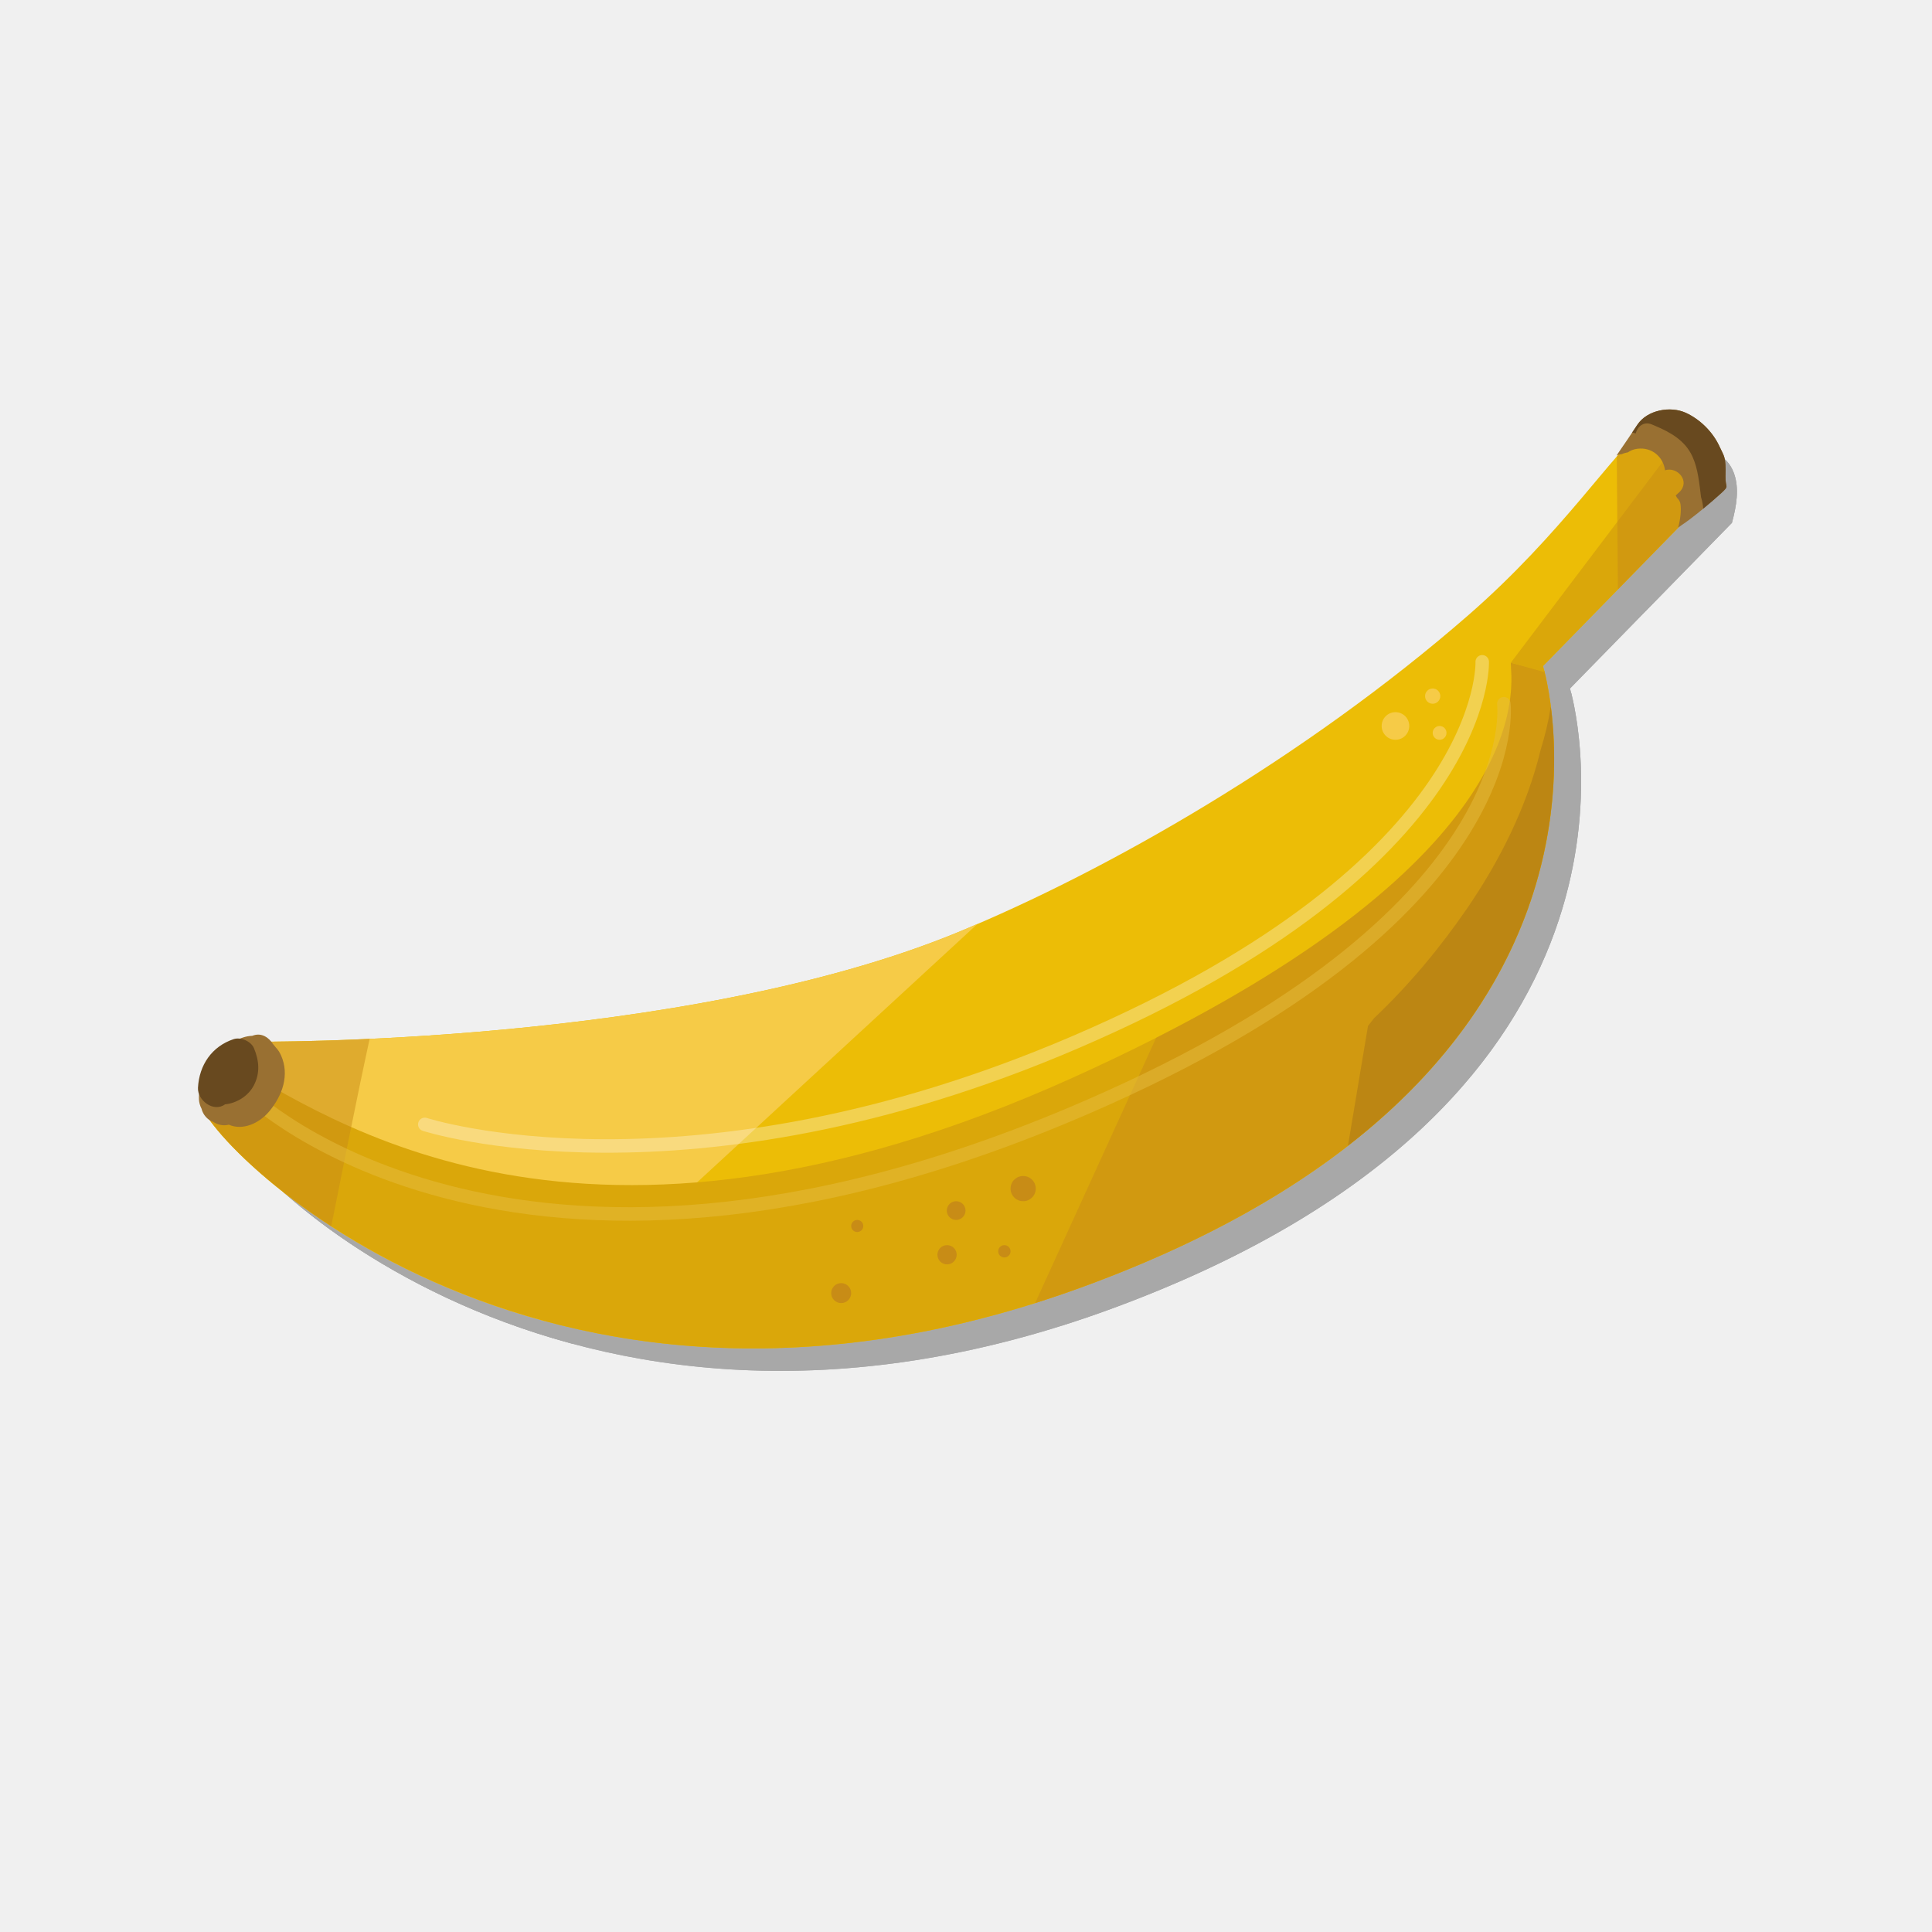
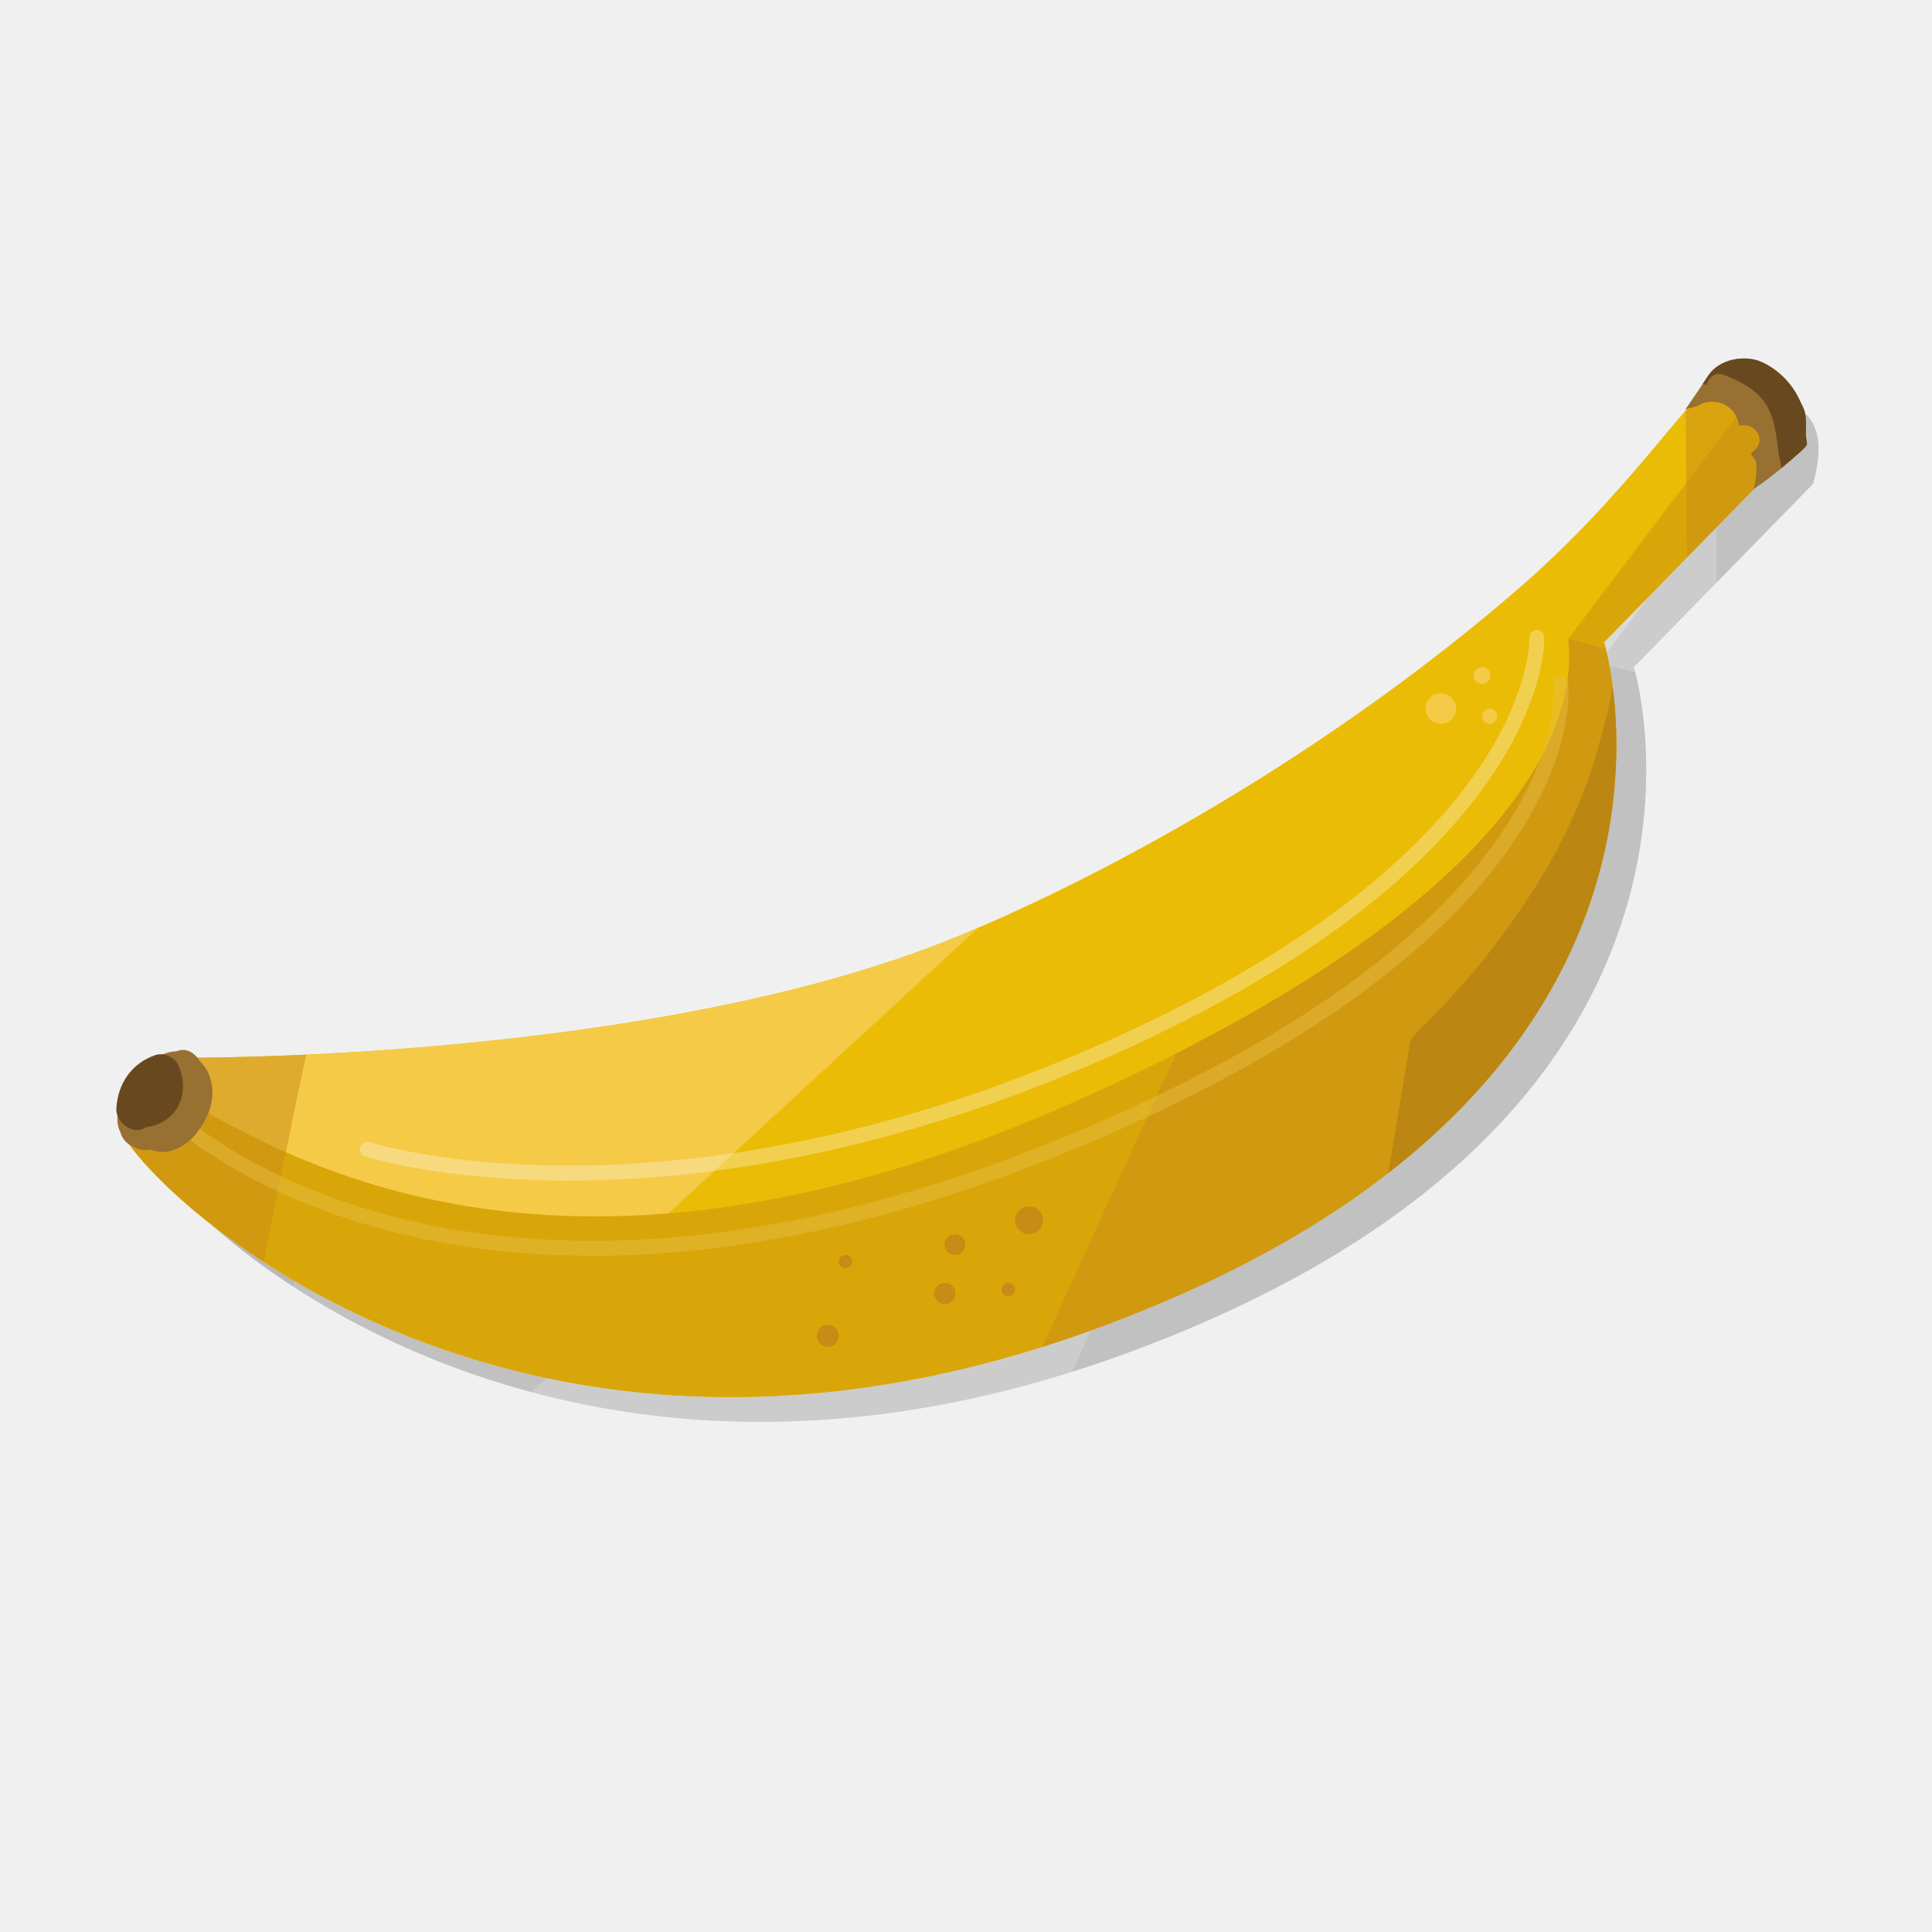
<svg xmlns="http://www.w3.org/2000/svg" version="1.1" id="Ebene_1" x="0px" y="0px" width="450px" height="450px" viewBox="0 0 450 450" enable-background="new 0 0 450 450" xml:space="preserve">
  <g>
    <g>
      <g opacity="0.3">
-         <path d="M403.401,121.78c1.078-3.997,1.724-7.967,0.506-11.442c-1.987-5.667-7.903-6.345-13.872-6.139     c-8.032,6.469-19.867,25.249-41.717,44.292c-38.39,33.466-84.227,59.589-118.911,73.879     c-64.303,26.503-163.841,25.499-163.841,25.499s-11.771,5.727-12.741,13.538c-0.974,7.813,77.46,90.66,206.028,43.434     c135.803-49.881,106.826-144.469,106.826-144.469L403.401,121.78z" />
-         <path d="M234.001,220.399c-1.553,0.688-3.087,1.352-4.595,1.972c-64.303,26.503-163.841,25.499-163.841,25.499     s-11.771,5.727-12.741,13.538c-0.597,4.781,28.538,37.639,80.685,51.622L234.001,220.399z" />
-         <path d="M358.174,159.599c-0.116,3.856,9.369,46.413-102.214,96.736c-114.015,51.42-172.837,9.595-196.956-4.181     c-2.884,2.371-5.725,5.586-6.179,9.252c-0.974,7.813,77.46,90.66,206.028,43.434c126.986-46.645,109.892-132.373,107.14-143.308     C363.382,160.926,360.779,160.278,358.174,159.599z" />
-         <path opacity="0.5" d="M92.381,247.208c-16.338,0.76-26.815,0.661-26.815,0.661s-11.771,5.727-12.741,13.538     c-0.364,2.916,10.358,16.291,30.611,29.452C86.388,276.298,89.223,261.715,92.381,247.208z" />
-         <path opacity="0.5" d="M275.571,246.96l-28.196,61.798c3.78-1.196,7.609-2.492,11.479-3.917     c126.986-46.645,109.892-132.373,107.14-143.308c-2.61-0.607-5.214-1.255-7.818-1.934     C358.067,163.213,366.391,200.824,275.571,246.96z" />
-         <path opacity="0.3" fill="none" stroke="#000000" stroke-width="3.142" stroke-linecap="round" stroke-miterlimit="10" d="     M105.227,267.13c0,0,60.891,19.79,151.53-19.154c96.718-41.547,94.766-88.595,94.766-88.595" />
-         <path opacity="0.5" fill="none" stroke="#000000" stroke-width="3.142" stroke-linecap="round" stroke-miterlimit="10" d="     M63.988,259.959c0,0,63.988,62.529,200.737,0.822c97.887-44.168,91.829-91.629,91.829-91.629" />
-         <path d="M71.76,251.092c-0.341-0.779-0.786-1.417-1.294-1.951c-0.175-0.237-0.356-0.467-0.563-0.681     c-0.963-1.545-2.652-2.716-4.603-2.053c-0.088,0.027-0.172,0.068-0.26,0.094c-2.89,0.085-5.594,2-7.619,3.941     c-1.753,1.687-3.631,3.79-3.904,6.247c-0.625,1.522-0.977,3.091-0.897,4.611c0.039,0.766,0.256,1.516,0.607,2.181     c0.328,1.37,1.368,2.612,2.692,3.042c1.024,0.688,2.35,0.985,3.503,0.711c0.047-0.014,0.083-0.035,0.131-0.049     c3.263,1.458,7.134-0.314,9.443-3.088C72.043,260.447,73.768,255.655,71.76,251.092z" />
-         <path d="M65.442,249.392c-0.685-1.635-3.086-2.664-4.748-2.116c-5.073,1.69-8.012,6.023-8.298,11.309     c-0.158,2.938,3.605,5.819,6.29,3.887c0.012-0.005,0.021-0.013,0.034-0.022c0.183-0.016,0.363-0.031,0.549-0.061     c2.557-0.445,4.967-2.063,6.164-4.394C66.895,255.154,66.644,252.273,65.442,249.392z" />
-         <path d="M399.187,105.35l-41.013,54.249l7.886,2.201c-0.124-0.485-0.381-1.429-0.381-1.429l37.722-38.591     c1.078-3.997,1.724-7.967,0.506-11.442C403.013,107.786,401.316,106.252,399.187,105.35z" />
-         <path opacity="0.5" d="M403.906,110.338c-1.987-5.667-7.903-6.345-13.872-6.139c-2.094,1.688-4.455,4.217-7.179,7.371     l0.269,30.955l20.276-20.745C404.479,117.783,405.124,113.813,403.906,110.338z" />
-         <circle cx="244.591" cy="282.085" r="2.935" />
-         <circle cx="226.869" cy="297.498" r="2.242" />
-         <path d="M231.167,287.205c0,1.201-0.972,2.181-2.173,2.181c-1.209,0-2.183-0.979-2.183-2.181c0-1.205,0.974-2.184,2.183-2.184     C230.196,285.021,231.167,286,231.167,287.205z" />
-         <path d="M241.656,296.69c0,0.797-0.637,1.435-1.434,1.435c-0.796,0-1.433-0.638-1.433-1.435c0-0.795,0.637-1.435,1.433-1.435     C241.02,295.256,241.656,295.895,241.656,296.69z" />
-         <path d="M204.541,306.428c0,1.284-1.043,2.329-2.33,2.329c-1.283,0-2.326-1.045-2.326-2.329c0-1.289,1.043-2.331,2.326-2.331     C203.497,304.097,204.541,305.139,204.541,306.428z" />
-         <circle cx="205.951" cy="290.791" r="1.41" />
-         <circle cx="331.314" cy="174.332" r="3.218" />
-         <circle cx="339.983" cy="167.376" r="1.776" />
-         <path d="M343.197,175.939c0,0.889-0.714,1.607-1.608,1.607c-0.883,0-1.606-0.718-1.606-1.607c0-0.888,0.724-1.606,1.606-1.606     C342.483,174.332,343.197,175.051,343.197,175.939z" />
+         <path opacity="0.3" d="M422.29,112.703c1.193-4.418,1.904-8.811,0.558-12.655c-2.195-6.268-8.74-7.019-15.342-6.791     c-8.887,7.155-21.977,27.928-46.143,48.993c-42.465,37.014-93.164,65.907-131.523,81.716     c-71.125,29.311-181.223,28.2-181.223,28.2s-13.02,6.338-14.093,14.979c-1.076,8.641,85.677,100.277,227.88,48.041     c150.213-55.176,118.162-159.796,118.162-159.796L422.29,112.703z" />
+         <path opacity="0.3" d="M234.918,221.784c-1.717,0.76-3.414,1.496-5.078,2.182c-71.125,29.311-181.223,28.2-181.223,28.2     s-13.02,6.338-14.093,14.979c-0.659,5.289,31.565,41.633,89.245,57.098L234.918,221.784z" />
+         <path opacity="0.3" d="M372.268,154.534c-0.133,4.265,10.359,51.339-113.059,106.999     c-126.111,56.875-191.172,10.609-217.85-4.623c-3.189,2.625-6.332,6.176-6.835,10.234c-1.076,8.641,85.677,100.277,227.88,48.041     c140.459-51.596,121.555-146.417,118.509-158.51C378.025,156.003,375.144,155.285,372.268,154.534z" />
+         <path opacity="0.3" d="M78.278,251.439c-18.072,0.842-29.66,0.727-29.66,0.727s-13.02,6.338-14.093,14.979     c-0.401,3.227,11.458,18.018,33.86,32.572C71.649,283.615,74.785,267.484,78.278,251.439z" />
+         <path opacity="0.3" d="M280.899,251.164l-31.184,68.35c4.182-1.32,8.411-2.756,12.689-4.328     c140.459-51.596,121.555-146.417,118.509-158.51c-2.889-0.672-5.77-1.391-8.646-2.142     C372.144,158.531,381.353,200.133,280.899,251.164z" />
+         <path opacity="0.3" fill="none" stroke="#000000" stroke-width="3.475" stroke-linecap="round" stroke-miterlimit="10" d="     M92.487,273.472c0,0,67.35,21.887,167.602-21.184c106.981-45.958,104.818-97.996,104.818-97.996" />
+         <path opacity="0.5" fill="none" stroke="#000000" stroke-width="3.475" stroke-linecap="round" stroke-miterlimit="10" d="     M46.873,265.541c0,0,70.773,69.16,222.026,0.912c108.272-48.858,101.576-101.352,101.576-101.352" />
+         <path opacity="0.3" d="M55.469,255.732c-0.377-0.861-0.867-1.564-1.432-2.156c-0.193-0.262-0.394-0.516-0.622-0.754     c-1.065-1.709-2.935-3.002-5.091-2.273c-0.098,0.035-0.191,0.076-0.287,0.109c-3.197,0.094-6.188,2.207-8.428,4.359     c-1.939,1.861-4.017,4.191-4.318,6.91c-0.691,1.678-1.08,3.418-0.992,5.094c0.043,0.848,0.283,1.68,0.672,2.418     c0.361,1.51,1.512,2.887,2.978,3.361c1.133,0.762,2.599,1.092,3.874,0.785c0.053-0.014,0.092-0.035,0.146-0.049     c3.607,1.613,7.891-0.348,10.443-3.416C55.781,266.078,57.69,260.779,55.469,255.732z" />
+         <path opacity="0.3" d="M48.481,253.853c-0.758-1.807-3.414-2.949-5.252-2.338c-5.61,1.871-8.861,6.662-9.179,12.504     c-0.175,3.25,3.989,6.441,6.957,4.301c0.014-0.01,0.024-0.018,0.038-0.027c0.203-0.016,0.402-0.031,0.607-0.066     c2.829-0.488,5.494-2.277,6.818-4.855C50.088,260.228,49.81,257.037,48.481,253.853z" />
+         <path opacity="0.3" d="M417.626,94.531l-45.358,60.003l8.721,2.437c-0.141-0.538-0.422-1.582-0.422-1.582l41.724-42.686     c1.193-4.418,1.904-8.811,0.558-12.655C421.862,97.226,419.985,95.531,417.626,94.531z" />
+         <path opacity="0.3" d="M422.848,100.049c-2.195-6.268-8.74-7.019-15.342-6.791c-2.318,1.866-4.928,4.666-7.939,8.153     l0.295,34.239l22.429-22.946C423.484,108.285,424.195,103.893,422.848,100.049z" />
+         <circle opacity="0.3" cx="246.637" cy="290.015" r="3.246" />
+         <circle opacity="0.3" cx="227.032" cy="307.06" r="2.479" />
+         <circle opacity="0.3" cx="229.378" cy="295.676" r="2.411" />
+         <circle opacity="0.3" cx="241.802" cy="306.168" r="1.588" />
+         <circle opacity="0.3" cx="199.76" cy="316.937" r="2.575" />
+         <circle opacity="0.3" cx="203.894" cy="299.646" r="1.559" />
+         <circle opacity="0.3" cx="342.555" cy="170.829" r="3.558" />
+         <circle opacity="0.3" cx="352.145" cy="163.136" r="1.965" />
+         <circle opacity="0.3" cx="353.923" cy="172.608" r="1.779" />
      </g>
      <g>
        <g>
-           <path fill="#ECBD06" d="M397.117,116.543c1.08-3.995,1.718-7.967,0.503-11.442c-1.982-5.666-7.902-6.344-13.868-6.14      c-8.036,6.47-19.873,25.251-41.717,44.295c-38.395,33.464-84.234,59.587-118.911,73.878      c-64.304,26.502-163.842,25.499-163.842,25.499s-11.773,5.724-12.741,13.538c-0.973,7.813,77.461,90.66,206.023,43.433      c135.807-49.88,106.831-144.47,106.831-144.47L397.117,116.543z" />
-           <path fill="#F6CB47" d="M227.715,215.161c-1.553,0.687-3.088,1.353-4.591,1.973c-64.304,26.502-163.842,25.499-163.842,25.499      s-11.773,5.724-12.741,13.538c-0.597,4.781,28.537,37.639,80.684,51.622L227.715,215.161z" />
-           <path fill="#DAA70A" d="M351.894,154.36c-0.122,3.855,9.362,46.416-102.215,96.739c-114.019,51.415-172.843,9.592-196.961-4.181      c-2.882,2.371-5.723,5.584-6.176,9.252c-0.973,7.813,77.461,90.66,206.023,43.433c126.988-46.644,109.9-132.372,107.145-143.307      C357.095,155.69,354.492,155.041,351.894,154.36z" />
-           <path opacity="0.5" fill="#C88C16" d="M86.097,241.971c-16.339,0.76-26.815,0.661-26.815,0.661s-11.773,5.724-12.741,13.538      c-0.365,2.915,10.357,16.29,30.613,29.447C80.104,271.059,82.939,256.477,86.097,241.971z" />
-           <path opacity="0.5" fill="#C88C16" d="M269.282,241.72l-28.188,61.796c3.78-1.191,7.6-2.488,11.47-3.913      c126.988-46.644,109.9-132.372,107.145-143.307c-2.614-0.606-5.217-1.255-7.815-1.936      C351.78,157.976,360.104,195.588,269.282,241.72z" />
-           <path opacity="0.3" fill="none" stroke="#FFFFFF" stroke-width="3.142" stroke-linecap="round" stroke-miterlimit="10" d="      M98.942,261.893c0,0,60.894,19.786,151.527-19.154c96.726-41.55,94.768-88.596,94.768-88.596" />
-           <path opacity="0.5" fill="none" stroke="#E6BD40" stroke-width="3.142" stroke-linecap="round" stroke-miterlimit="10" d="      M57.704,254.722c0,0,63.987,62.527,200.734,0.822c97.886-44.172,91.837-91.629,91.837-91.629" />
-           <path fill="#997032" d="M65.476,245.855c-0.339-0.779-0.785-1.417-1.293-1.952c-0.175-0.236-0.358-0.466-0.563-0.678      c-0.964-1.546-2.654-2.718-4.604-2.055c-0.088,0.027-0.172,0.068-0.26,0.093c-2.889,0.086-5.591,1.995-7.619,3.942      c-1.753,1.682-3.63,3.792-3.904,6.247c-0.625,1.521-0.977,3.091-0.898,4.608c0.04,0.769,0.258,1.519,0.608,2.184      c0.327,1.366,1.368,2.608,2.692,3.042c1.025,0.688,2.35,0.985,3.504,0.713c0.045-0.016,0.083-0.037,0.129-0.051      c3.264,1.458,7.134-0.314,9.443-3.088C65.758,255.211,67.484,250.419,65.476,245.855z" />
-           <path fill="#68491F" d="M59.159,244.156c-0.688-1.635-3.086-2.671-4.75-2.116c-5.072,1.69-8.01,6.023-8.297,11.309      c-0.158,2.938,3.605,5.819,6.29,3.884c0.011-0.009,0.02-0.012,0.034-0.02c0.182-0.016,0.364-0.029,0.549-0.064      c2.557-0.441,4.967-2.059,6.164-4.393C60.613,249.918,60.359,247.035,59.159,244.156z" />
-           <path fill="#DAA70A" d="M392.9,100.112l-41.006,54.248l7.882,2.204c-0.128-0.485-0.38-1.431-0.38-1.431l37.722-38.59      c1.08-3.995,1.718-7.967,0.503-11.442C396.732,102.548,395.036,101.016,392.9,100.112z" />
-           <path opacity="0.5" fill="#C88C16" d="M397.62,105.1c-1.982-5.666-7.902-6.344-13.868-6.14c-2.1,1.69-4.453,4.221-7.179,7.371      l0.266,30.957l20.278-20.746C398.198,112.548,398.835,108.576,397.62,105.1z" />
-           <circle fill="#C88C16" cx="238.312" cy="276.848" r="2.935" />
-           <circle fill="#C88C16" cx="220.585" cy="292.257" r="2.242" />
-           <path fill="#C88C16" d="M224.889,281.969c0,1.201-0.978,2.178-2.183,2.178s-2.179-0.977-2.179-2.178      c0-1.209,0.974-2.186,2.179-2.186S224.889,280.76,224.889,281.969z" />
-           <path fill="#C88C16" d="M235.375,291.454c0,0.796-0.645,1.435-1.436,1.435c-0.792,0-1.438-0.639-1.438-1.435      c0-0.795,0.646-1.439,1.438-1.439C234.731,290.014,235.375,290.659,235.375,291.454z" />
-           <path fill="#C88C16" d="M198.256,301.192c0,1.284-1.042,2.324-2.329,2.324c-1.283,0-2.327-1.04-2.327-2.324      c0-1.289,1.044-2.329,2.327-2.329C197.213,298.863,198.256,299.903,198.256,301.192z" />
-           <path fill="#C88C16" d="M201.078,285.554c0,0.779-0.635,1.411-1.414,1.411c-0.775,0-1.409-0.632-1.409-1.411      s0.634-1.408,1.409-1.408C200.444,284.146,201.078,284.775,201.078,285.554z" />
-           <path fill="#F6CB47" d="M328.244,169.092c0,1.776-1.437,3.218-3.215,3.218c-1.777,0-3.213-1.441-3.213-3.218      s1.436-3.215,3.213-3.215C326.808,165.877,328.244,167.316,328.244,169.092z" />
-           <path fill="#F6CB47" d="M335.475,162.139c0,0.979-0.794,1.776-1.774,1.776c-0.983,0-1.775-0.797-1.775-1.776      c0-0.982,0.792-1.775,1.775-1.775C334.681,160.364,335.475,161.157,335.475,162.139z" />
-           <circle fill="#F6CB47" cx="335.309" cy="170.703" r="1.608" />
-           <path opacity="0.5" fill="#A87316" d="M361.171,164.782c-0.538,3.358-1.315,6.643-2.326,9.848      c-3.188,13.303-9.618,26.017-17.198,37.05c-6.263,9.112-13.5,17.805-21.635,25.506c-0.46,0.594-0.924,1.193-1.386,1.788      c-1.681,10.08-3.264,19.532-4.668,27.916c48.941-38.049,49.719-82.867,47.288-102.144      C361.222,164.76,361.197,164.77,361.171,164.782z" />
+           <path fill="#EBBC06" d="M415.338,106.91c1.195-4.417,1.904-8.811,0.559-12.655c-2.195-6.267-8.74-7.018-15.342-6.791      c-8.887,7.154-21.977,27.928-46.143,48.993c-42.464,37.013-93.166,65.906-131.521,81.715      c-71.126,29.309-181.223,28.2-181.223,28.2s-13.022,6.338-14.094,14.979c-1.076,8.641,85.678,100.277,227.879,48.041      c150.212-55.176,118.163-159.796,118.163-159.796L415.338,106.91z" />
+           <path fill="#F5CA47" d="M227.969,215.991c-1.717,0.761-3.416,1.496-5.078,2.182c-71.126,29.309-181.223,28.2-181.223,28.2      s-13.022,6.338-14.094,14.979c-0.659,5.289,31.564,41.633,89.244,57.098L227.969,215.991z" />
+           <path fill="#D9A60A" d="M365.317,148.741c-0.131,4.265,10.359,51.339-113.058,106.999      c-126.112,56.873-191.175,10.609-217.853-4.623c-3.187,2.625-6.33,6.174-6.832,10.234      c-1.076,8.641,85.678,100.277,227.879,48.041c140.461-51.596,121.556-146.417,118.511-158.51      C371.074,150.21,368.194,149.491,365.317,148.741z" />
+           <path opacity="0.5" fill="#C78B16" d="M71.328,245.646c-18.074,0.842-29.66,0.727-29.66,0.727s-13.022,6.338-14.094,14.979      c-0.402,3.227,11.457,18.018,33.861,32.572C64.698,277.82,67.834,261.691,71.328,245.646z" />
+           <path opacity="0.5" fill="#C78B16" d="M273.948,245.371l-31.183,68.35c4.181-1.32,8.409-2.756,12.688-4.328      c140.461-51.596,121.556-146.417,118.511-158.51c-2.89-0.672-5.771-1.391-8.647-2.141      C365.194,152.739,374.402,194.34,273.948,245.371z" />
+           <path opacity="0.3" fill="none" stroke="#FFFFFF" stroke-width="3.475" stroke-linecap="round" stroke-miterlimit="10" d="      M85.535,267.679c0,0,67.352,21.887,167.602-21.184C360.118,200.538,357.955,148.5,357.955,148.5" />
+           <path opacity="0.5" fill="none" stroke="#E5BC40" stroke-width="3.475" stroke-linecap="round" stroke-miterlimit="10" d="      M39.922,259.748c0,0,70.773,69.16,222.026,0.912c108.272-48.858,101.577-101.353,101.577-101.353" />
+           <path fill="#987032" d="M48.518,249.939c-0.375-0.861-0.867-1.564-1.43-2.156c-0.194-0.262-0.396-0.516-0.623-0.752      c-1.066-1.709-2.936-3.004-5.092-2.275c-0.098,0.035-0.191,0.076-0.288,0.109c-3.196,0.094-6.185,2.207-8.427,4.359      c-1.939,1.861-4.016,4.193-4.318,6.91c-0.691,1.678-1.08,3.418-0.993,5.094c0.044,0.848,0.286,1.68,0.674,2.418      c0.36,1.51,1.512,2.887,2.977,3.361c1.134,0.762,2.599,1.092,3.876,0.787c0.051-0.016,0.092-0.037,0.145-0.051      c3.608,1.613,7.891-0.348,10.443-3.416C48.83,260.285,50.739,254.986,48.518,249.939z" />
+           <path fill="#68491F" d="M41.531,248.06c-0.76-1.807-3.414-2.949-5.254-2.338c-5.609,1.871-8.859,6.662-9.178,12.504      c-0.175,3.25,3.988,6.441,6.957,4.301c0.014-0.01,0.023-0.018,0.038-0.027c0.202-0.016,0.403-0.029,0.607-0.064      c2.829-0.49,5.494-2.279,6.817-4.859C43.139,254.435,42.859,251.244,41.531,248.06z" />
+           <path fill="#D9A60A" d="M410.676,88.738l-45.359,60.003l8.719,2.437c-0.139-0.538-0.419-1.583-0.419-1.583l41.722-42.686      c1.195-4.417,1.904-8.811,0.559-12.655C414.91,91.433,413.035,89.738,410.676,88.738z" />
+           <path opacity="0.5" fill="#C78B16" d="M415.897,94.256c-2.195-6.267-8.74-7.018-15.342-6.791      c-2.32,1.867-4.926,4.667-7.939,8.152l0.297,34.239l22.426-22.946C416.533,102.493,417.242,98.1,415.897,94.256z" />
+           <circle fill="#C78B16" cx="239.688" cy="284.222" r="3.246" />
+           <circle fill="#C78B16" cx="220.081" cy="301.267" r="2.479" />
+           <circle fill="#C78B16" cx="222.428" cy="289.883" r="2.412" />
+           <circle fill="#C78B16" cx="234.851" cy="300.375" r="1.588" />
+           <path fill="#C78B16" d="M195.383,311.144c0,1.424-1.153,2.576-2.574,2.576c-1.422,0-2.576-1.152-2.576-2.576      c0-1.42,1.154-2.574,2.576-2.574C194.23,308.57,195.383,309.724,195.383,311.144z" />
+           <circle fill="#C78B16" cx="196.944" cy="293.853" r="1.561" />
+           <circle fill="#F5CA47" cx="335.605" cy="165.036" r="3.558" />
+           <circle fill="#F5CA47" cx="345.194" cy="157.343" r="1.965" />
+           <circle fill="#F5CA47" cx="346.973" cy="166.816" r="1.779" />
+           <path opacity="0.5" fill="#A77316" d="M375.582,160.268c-0.596,3.714-1.457,7.346-2.578,10.892      c-3.524,14.715-10.633,28.779-19.021,40.981c-6.928,10.079-14.93,19.692-23.928,28.212c-0.51,0.659-1.022,1.316-1.533,1.977      c-1.861,11.152-3.607,21.604-5.16,30.879c54.131-42.084,54.99-91.657,52.301-112.98      C375.635,160.241,375.61,160.255,375.582,160.268z" />
        </g>
-         <path fill="#997032" d="M401.906,110.972c0.144-4.716-0.382-4.701-1.318-6.806c-1.646-3.677-4.738-6.554-7.918-8.011     c-3.605-1.653-9.008-0.679-11.297,2.774c-0.936,1.412-3.196,4.801-4.855,7.167c0.386-0.179,0.799-0.282,1.237-0.313     c0.42-0.201,0.879-0.335,1.357-0.401c0.627-0.425,1.344-0.734,2.179-0.847c3.586-0.488,6.163,2.029,6.523,4.999     c2.89-0.933,5.975,2.568,3.329,5.105c-0.268,0.256-0.552,0.5-0.824,0.749c0.108,0.178,0.204,0.363,0.285,0.556     c0.42,0.377,0.723,0.866,0.808,1.447c0.211,1.432,0.011,3.442-0.527,5.482c0.243-0.179,0.486-0.357,0.747-0.527     c2.552-1.658,6.978-5.383,9.211-7.427C402.939,113.005,401.823,113.744,401.906,110.972z" />
-         <path fill="#68491F" d="M401.906,110.972c0.144-4.716-0.382-4.701-1.318-6.806c-1.646-3.677-4.738-6.554-7.918-8.011     c-3.605-1.653-9.008-0.679-11.297,2.774c-0.296,0.443-0.722,1.083-1.217,1.821c0.134,0.017,0.26,0.04,0.386,0.075     c0.145,0.04,0.294,0.09,0.438,0.136c0.426-1.604,1.862-2.881,3.738-2.116c0.256,0.105,0.507,0.215,0.758,0.321v0     c0,0,0.001,0.001,0.001,0.002c3.617,1.527,7.018,3.425,8.723,7.168c1.322,2.901,1.596,6.241,2.003,9.452     c0.287,0.907,0.458,1.811,0.503,2.704c1.58-1.302,3.102-2.62,4.138-3.571C402.939,113.005,401.823,113.744,401.906,110.972z" />
+         <path fill="#987032" d="M420.636,100.75c0.157-5.215-0.421-5.2-1.46-7.527c-1.818-4.069-5.238-7.25-8.754-8.861     c-3.989-1.829-9.965-0.752-12.5,3.069c-1.033,1.56-3.531,5.309-5.371,7.929c0.428-0.199,0.889-0.314,1.371-0.347     c0.467-0.224,0.975-0.37,1.502-0.444c0.692-0.47,1.485-0.812,2.408-0.937c3.971-0.539,6.818,2.246,7.219,5.53     c3.193-1.031,6.605,2.839,3.682,5.646c-0.297,0.285-0.609,0.553-0.914,0.829c0.123,0.196,0.229,0.401,0.317,0.615     c0.463,0.418,0.797,0.958,0.892,1.601c0.233,1.585,0.016,3.809-0.58,6.064c0.27-0.198,0.537-0.397,0.822-0.583     c2.822-1.834,7.723-5.956,10.193-8.216C421.78,102.999,420.543,103.817,420.636,100.75z" />
+         <path fill="#68491F" d="M420.636,100.75c0.157-5.215-0.421-5.2-1.46-7.527c-1.818-4.069-5.238-7.25-8.754-8.861     c-3.989-1.829-9.965-0.752-12.5,3.069c-0.323,0.489-0.795,1.197-1.341,2.014c0.144,0.018,0.286,0.044,0.426,0.083     c0.157,0.044,0.321,0.099,0.481,0.15c0.475-1.774,2.059-3.187,4.139-2.339c0.28,0.114,0.557,0.236,0.836,0.354v0     c0,0,0.002,0.001,0.003,0.002c3.998,1.69,7.76,3.79,9.647,7.929c1.463,3.208,1.762,6.904,2.215,10.455     c0.314,1.001,0.506,2.003,0.555,2.991c1.75-1.441,3.43-2.898,4.58-3.951C421.78,102.999,420.543,103.817,420.636,100.75z" />
      </g>
    </g>
  </g>
</svg>
